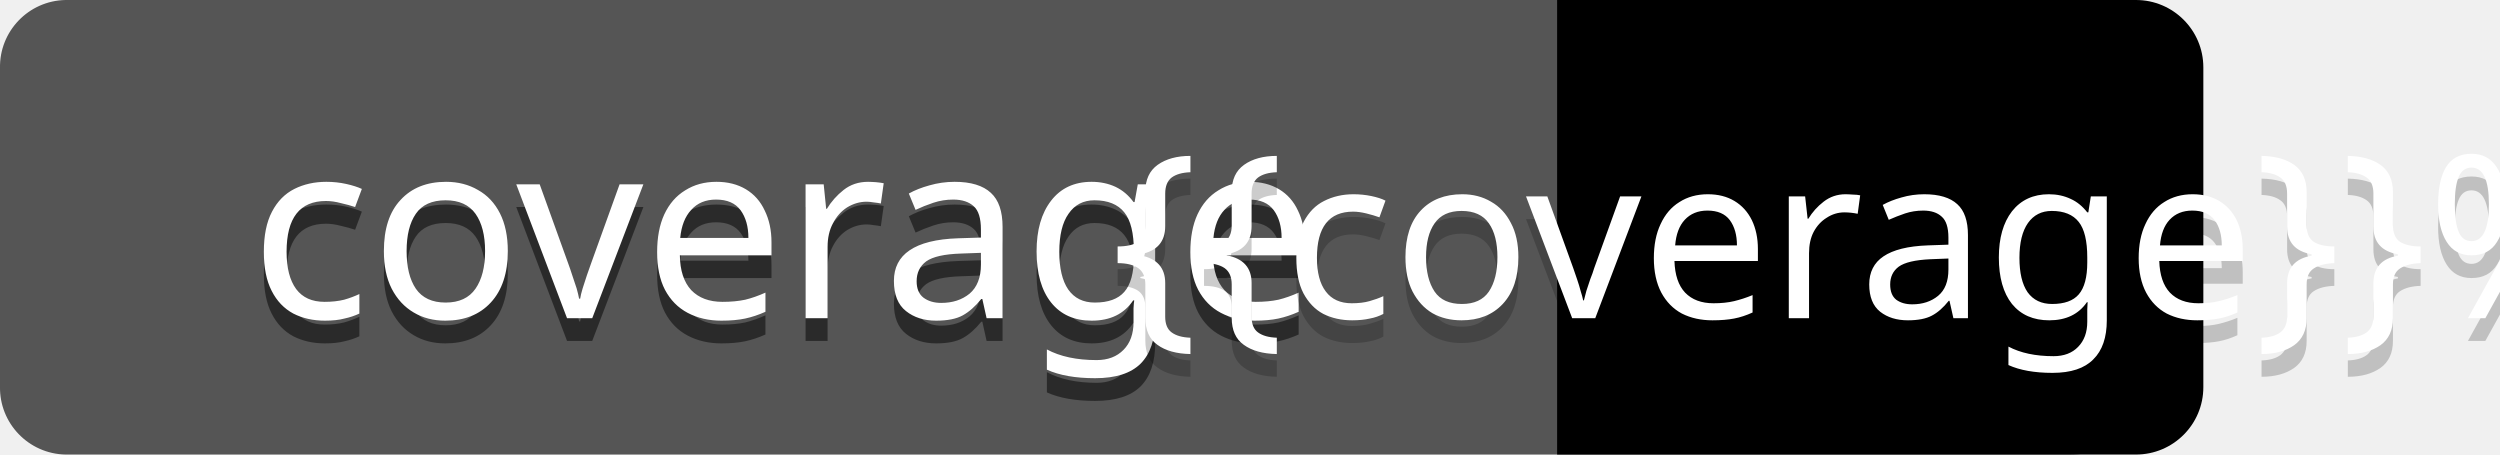
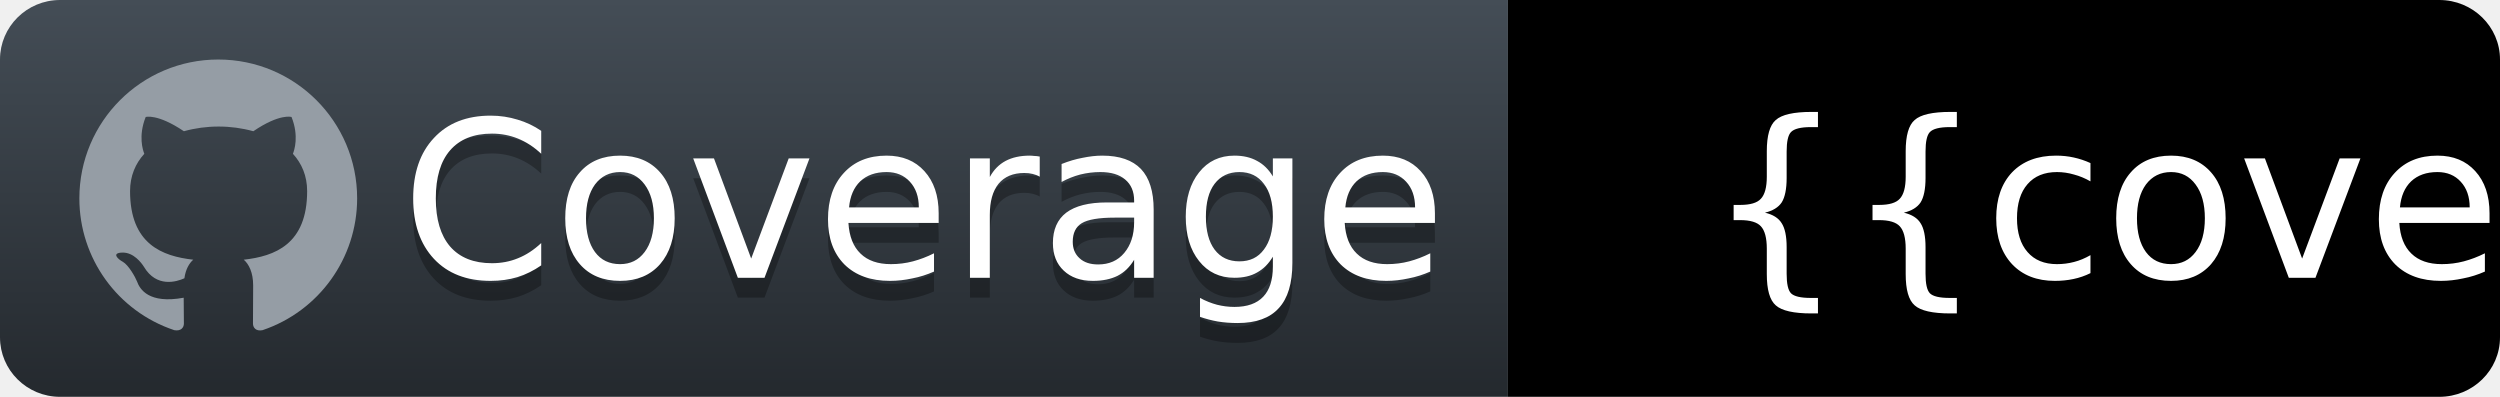
- <svg xmlns="http://www.w3.org/2000/svg" width="110" height="20" font-family="Verdana, sans-serif">
-   <path fill="#555" d="M91.023,0H4.201L4.2 0H2.879A2.941,2.941,0,0,0,0,3V17a2.941,2.941,0,0,0,2.879,3h88.144c2.32,0,4.201-1.343,4.201-3V3C95.224,1.343,93.343,0,91.023,0Z" />
-   <g>
-     <text opacity="0.5" x="11" y="15" font-size="11">coverage</text>
-     <text fill="#fff" x="11" y="14" font-size="11">coverage</text>
-   </g>
-   <g>
-     <path fill="#{{color}}" d="M81.478,0H106.947a0,0,0,0,1,0,0V20a0,0,0,0,1,0,0H81.478a2.965,2.965,0,0,1-2.965-2.965V2.965A2.965,2.965,0,0,1,81.478,0Z" transform="translate(175.4601 20) rotate(180)" />
-     <text opacity="0.2" x="82" y="15" font-size="10" text-anchor="middle">{{coverage}}%</text>
-     <text fill="#fff" x="82" y="14" font-size="10" text-anchor="middle">{{coverage}}%</text>
+ <svg xmlns="http://www.w3.org/2000/svg" width="126" height="20">
+   <defs>
+     <linearGradient id="workflow-fill" x1="50%" y1="0%" x2="50%" y2="100%">
+       <stop stop-color="#444D56" offset="0%" />
+       <stop stop-color="#24292E" offset="100%" />
+     </linearGradient>
+     <linearGradient id="state-fill" x1="50%" y1="0%" x2="50%" y2="100%">
+       <stop stop-color="#{{colorStart}}" offset="0%" />
+       <stop stop-color="#{{colorStop}}" offset="100%" />
+     </linearGradient>
+   </defs>
+   <g fill="none" fill-rule="evenodd">
+     <g font-family="'DejaVu Sans',Verdana,Geneva,sans-serif" font-size="11">
+       <path id="workflow-bg" d="M0,3 C0,1.343 1.355,0 3.027,0 L76,0 L76,20 L3.027,20 C1.355,20 0,18.657 0,17 L0,3 Z" fill="url(#workflow-fill)" fill-rule="nonzero" />
+       <text fill="#010101" fill-opacity=".3">
+         <tspan x="20.198" y="15">Coverage</tspan>
+       </text>
+       <text fill="#FFFFFF">
+         <tspan x="20.198" y="14">Coverage</tspan>
+       </text>
+     </g>
+     <g transform="translate(76)" font-family="'DejaVu Sans',Verdana,Geneva,sans-serif" font-size="11">
+       <path d="M0 0h46.939C48.629 0 50 1.343 50 3v14c0 1.657-1.37 3-3.061 3H0V0z" id="state-bg" fill="url(#state-fill)" fill-rule="nonzero" />
+       <text fill="#010101" fill-opacity=".3">
+         <tspan x="10" y="15">{{coverage}}%</tspan>
+       </text>
+       <text fill="#FFFFFF">
+         <tspan x="10" y="14">{{coverage}}%</tspan>
+       </text>
+     </g>
+     <path fill="#959DA5" d="M11 3c-3.868 0-7 3.132-7 7a6.996 6.996 0 0 0 4.786 6.641c.35.062.482-.148.482-.332 0-.166-.01-.718-.01-1.304-1.758.324-2.213-.429-2.353-.822-.079-.202-.42-.823-.717-.99-.245-.13-.595-.454-.01-.463.552-.009.946.508 1.077.718.63 1.058 1.636.76 2.039.577.061-.455.245-.761.446-.936-1.557-.175-3.185-.779-3.185-3.456 0-.762.271-1.392.718-1.882-.07-.175-.315-.892.07-1.855 0 0 .586-.183 1.925.718a6.5 6.5 0 0 1 1.75-.236 6.5 6.5 0 0 1 1.75.236c1.338-.91 1.925-.718 1.925-.718.385.963.14 1.68.07 1.855.446.49.717 1.112.717 1.882 0 2.686-1.636 3.28-3.194 3.456.254.219.473.639.473 1.295 0 .936-.009 1.689-.009 1.925 0 .184.131.402.481.332A7.011 7.011 0 0 0 18 10c0-3.867-3.133-7-7-7z" />
  </g>
</svg>
